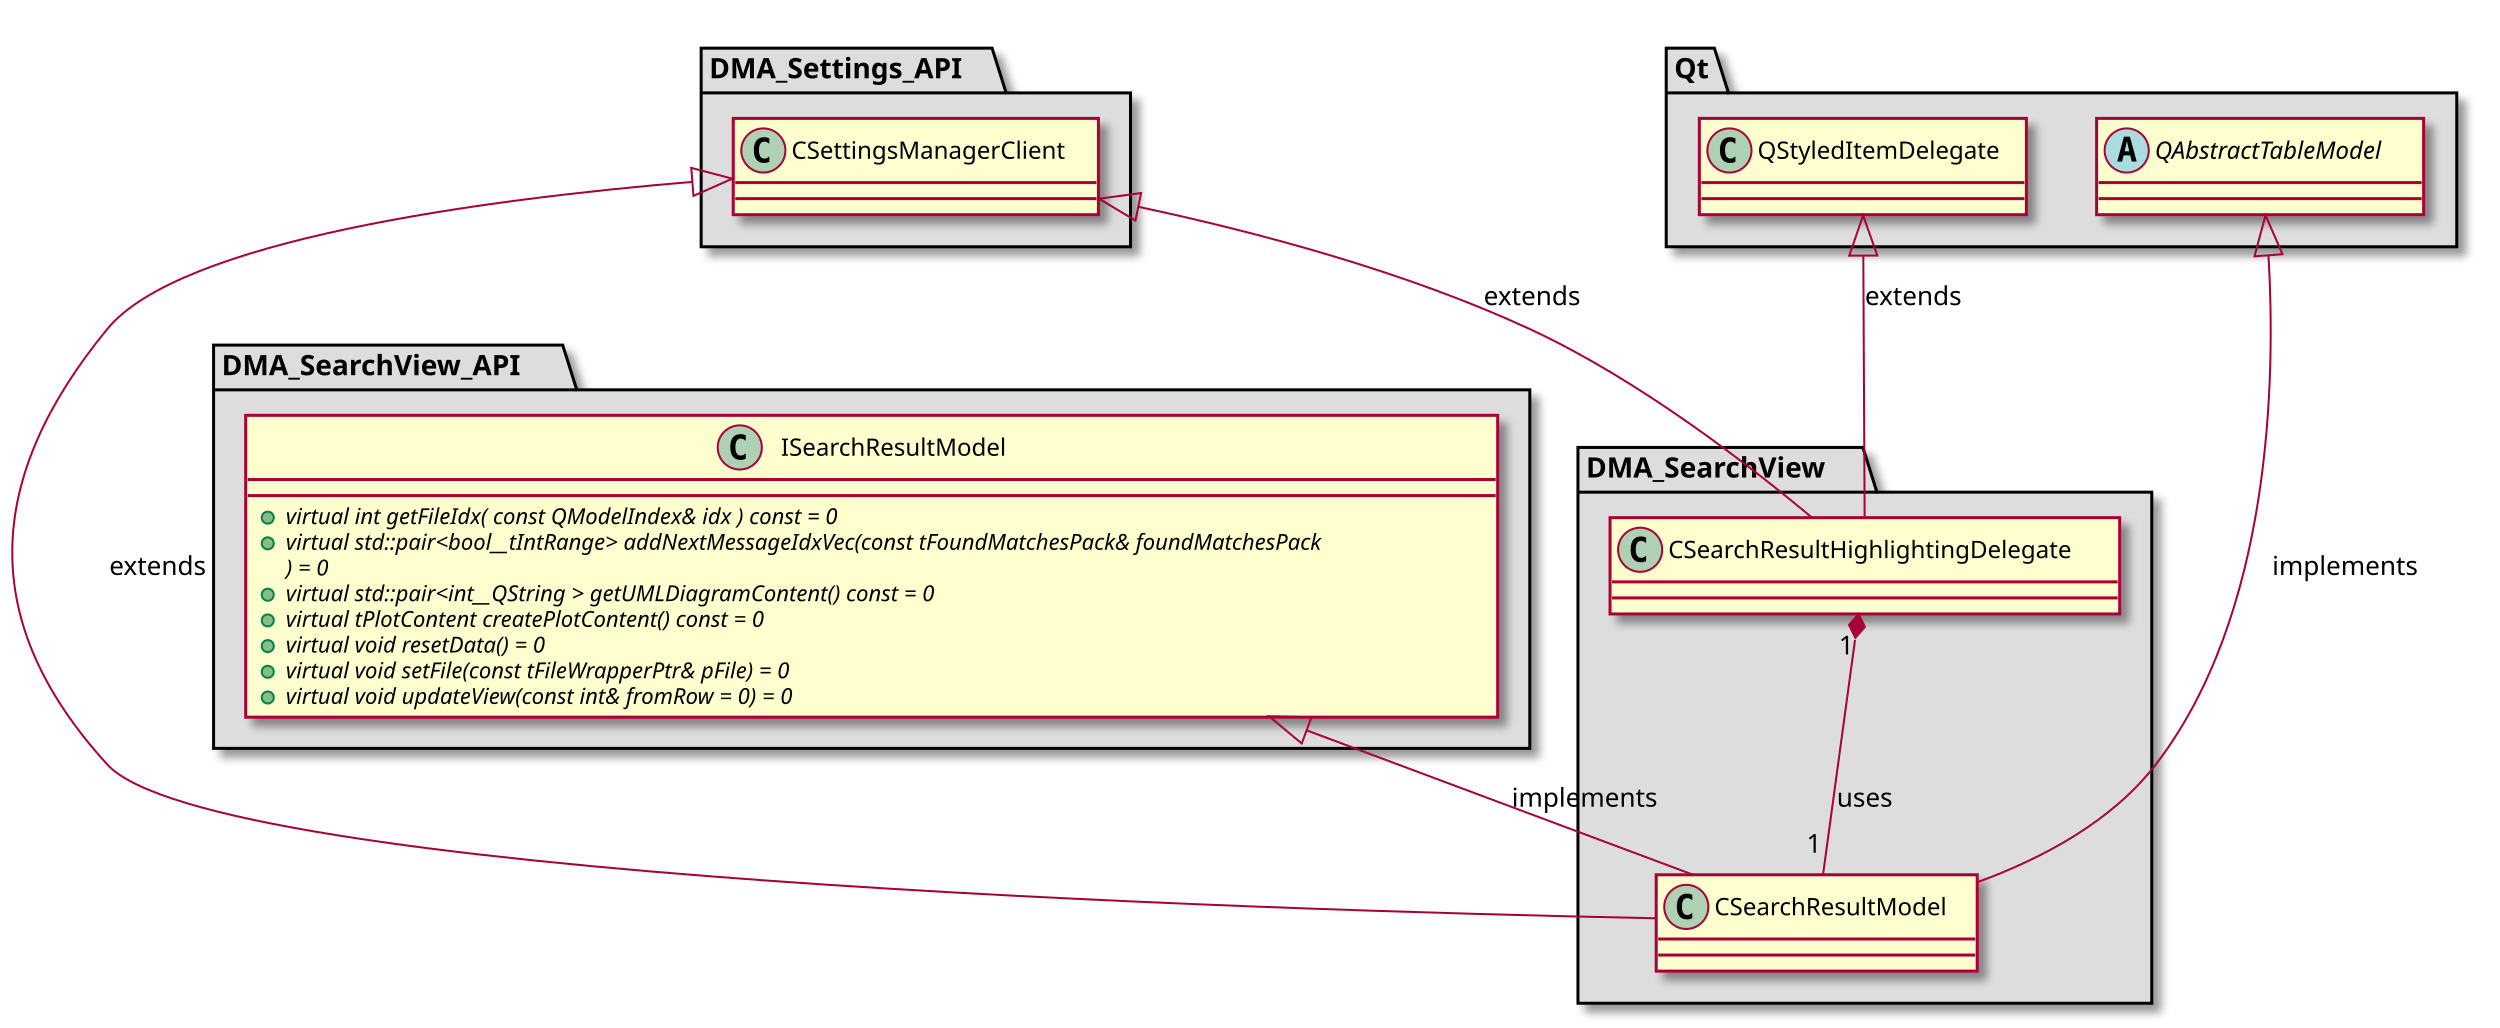
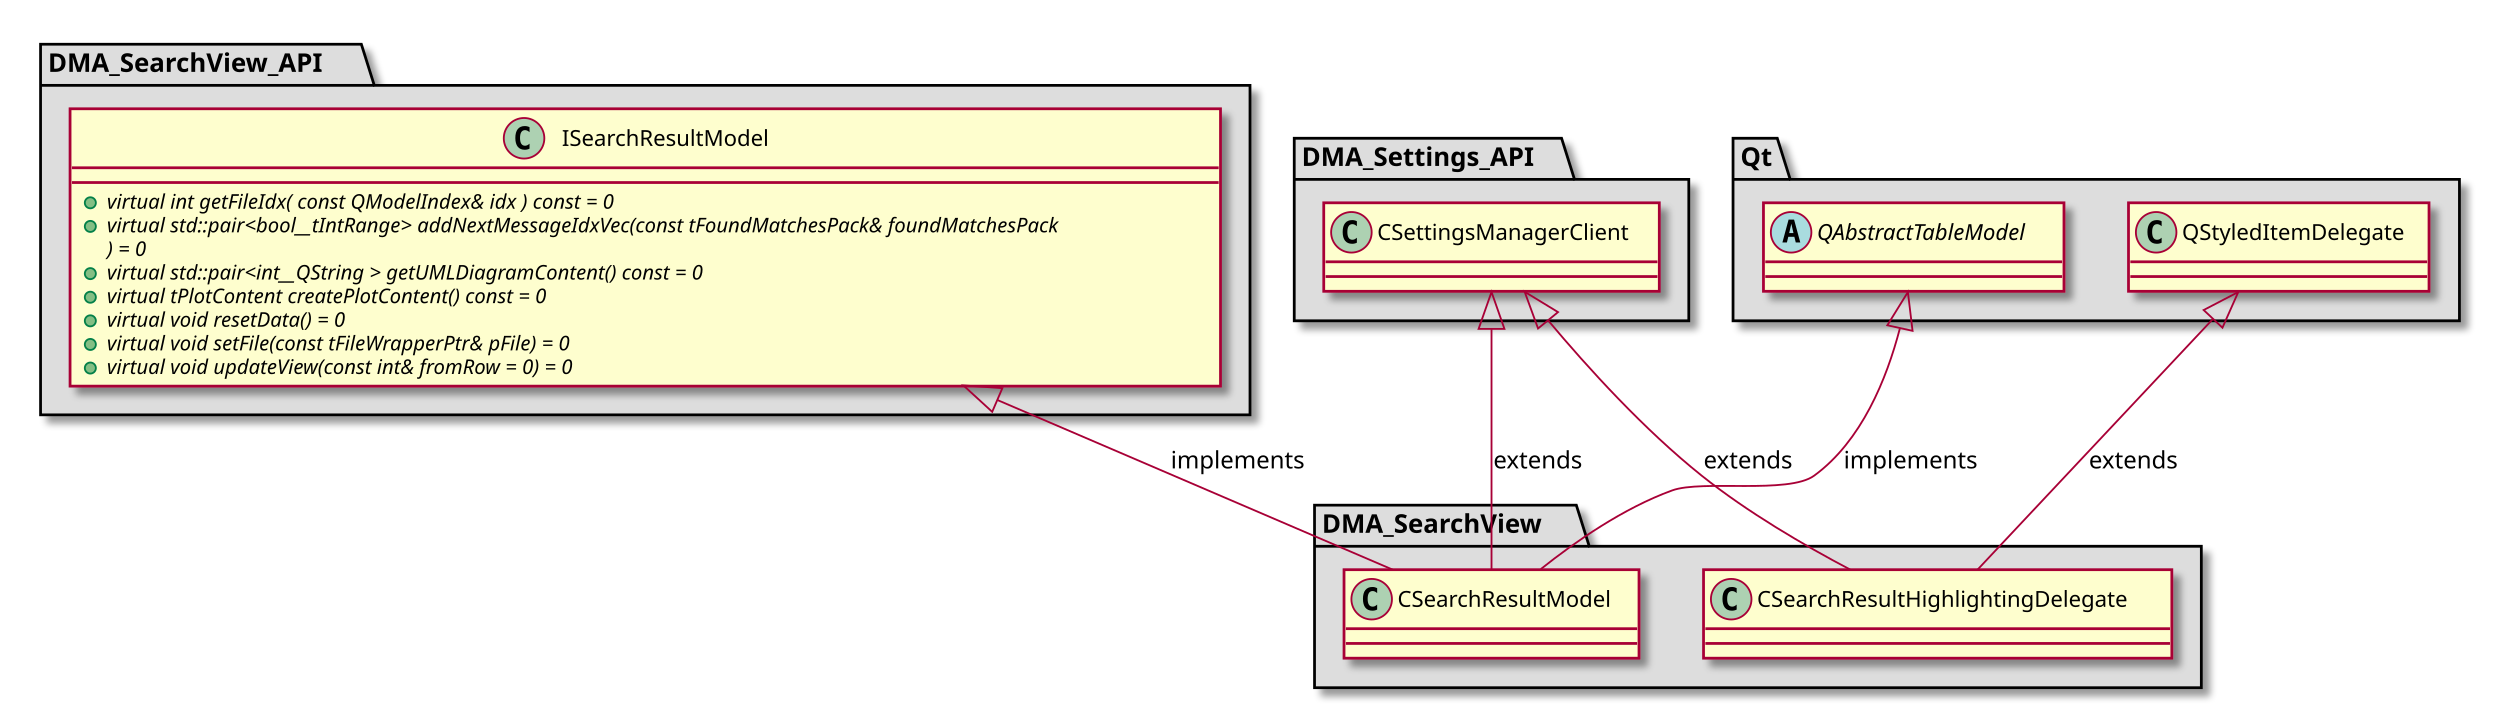
- <svg xmlns="http://www.w3.org/2000/svg" contentScriptType="application/ecmascript" contentStyleType="text/css" height="512px" preserveAspectRatio="none" style="width:1246px;height:512px;background:#FEFEFE;" version="1.1" viewBox="0 0 1246 512" width="1246px" zoomAndPan="magnify">
+ <svg xmlns="http://www.w3.org/2000/svg" contentScriptType="application/ecmascript" contentStyleType="text/css" height="385px" preserveAspectRatio="none" style="width:1356px;height:385px;background:#FEFEFE;" version="1.1" viewBox="0 0 1356 385" width="1356px" zoomAndPan="magnify">
  <defs>
-     <filter height="300%" id="fs6ytu3t9aer7" width="300%" x="-1" y="-1">
+     <filter height="300%" id="f16en7irzgwlx9" width="300%" x="-1" y="-1">
      <feGaussianBlur result="blurOut" stdDeviation="2.0" />
      <feColorMatrix in="blurOut" result="blurOut2" type="matrix" values="0 0 0 0 0 0 0 0 0 0 0 0 0 0 0 0 0 0 .4 0" />
      <feOffset dx="4.0" dy="4.0" in="blurOut2" result="blurOut3" />
      <feBlend in="SourceGraphic" in2="blurOut3" mode="normal" />
    </filter>
  </defs>
  <g>
-     <polygon fill="#DDDDDD" filter="url(#fs6ytu3t9aer7)" points="786.45,223,928.45,223,935.45,245.297,1072.45,245.297,1072.45,500,786.45,500,786.45,223" style="stroke: #000000; stroke-width: 1.5;" />
-     <line style="stroke: #000000; stroke-width: 1.5;" x1="786.45" x2="935.45" y1="245.297" y2="245.297" />
-     <text fill="#000000" font-family="sans-serif" font-size="14" font-weight="bold" lengthAdjust="spacingAndGlyphs" textLength="136" x="790.45" y="237.995">DMA_SearchView</text>
-     <polygon fill="#DDDDDD" filter="url(#fs6ytu3t9aer7)" points="106.45,172,280.45,172,287.45,194.297,762.45,194.297,762.45,373,106.45,373,106.45,172" style="stroke: #000000; stroke-width: 1.5;" />
-     <line style="stroke: #000000; stroke-width: 1.5;" x1="106.45" x2="287.45" y1="194.297" y2="194.297" />
-     <text fill="#000000" font-family="sans-serif" font-size="14" font-weight="bold" lengthAdjust="spacingAndGlyphs" textLength="168" x="110.45" y="186.995">DMA_SearchView_API</text>
-     <polygon fill="#DDDDDD" filter="url(#fs6ytu3t9aer7)" points="349.45,24,494.45,24,501.45,46.297,563.45,46.297,563.45,123,349.45,123,349.45,24" style="stroke: #000000; stroke-width: 1.5;" />
-     <line style="stroke: #000000; stroke-width: 1.5;" x1="349.45" x2="501.45" y1="46.297" y2="46.297" />
-     <text fill="#000000" font-family="sans-serif" font-size="14" font-weight="bold" lengthAdjust="spacingAndGlyphs" textLength="139" x="353.45" y="38.995">DMA_Settings_API</text>
-     <polygon fill="#DDDDDD" filter="url(#fs6ytu3t9aer7)" points="830.45,24,854.45,24,861.45,46.297,1224.45,46.297,1224.45,123,830.45,123,830.45,24" style="stroke: #000000; stroke-width: 1.5;" />
-     <line style="stroke: #000000; stroke-width: 1.5;" x1="830.45" x2="861.45" y1="46.297" y2="46.297" />
-     <text fill="#000000" font-family="sans-serif" font-size="14" font-weight="bold" lengthAdjust="spacingAndGlyphs" textLength="18" x="834.45" y="38.995">Qt</text>
-     <rect fill="#FEFECE" filter="url(#fs6ytu3t9aer7)" height="48" id="CSearchResultHighlightingDelegate" style="stroke: #A80036; stroke-width: 1.5;" width="254" x="802.45" y="258" />
-     <ellipse cx="817.45" cy="274" fill="#ADD1B2" rx="11" ry="11" style="stroke: #A80036; stroke-width: 1.0;" />
-     <path d="M820.419,279.641 Q819.841,279.938 819.2,280.078 Q818.559,280.234 817.856,280.234 Q815.356,280.234 814.028,278.594 Q812.716,276.938 812.716,273.812 Q812.716,270.688 814.028,269.031 Q815.356,267.375 817.856,267.375 Q818.559,267.375 819.2,267.531 Q819.856,267.688 820.419,267.984 L820.419,270.703 Q819.794,270.125 819.2,269.859 Q818.606,269.578 817.981,269.578 Q816.638,269.578 815.95,270.656 Q815.263,271.719 815.263,273.812 Q815.263,275.906 815.95,276.984 Q816.638,278.047 817.981,278.047 Q818.606,278.047 819.2,277.781 Q819.794,277.5 820.419,276.922 L820.419,279.641 Z " />
-     <text fill="#000000" font-family="sans-serif" font-size="12" lengthAdjust="spacingAndGlyphs" textLength="222" x="831.45" y="278.154">CSearchResultHighlightingDelegate</text>
-     <line style="stroke: #A80036; stroke-width: 1.5;" x1="803.45" x2="1055.45" y1="290" y2="290" />
-     <line style="stroke: #A80036; stroke-width: 1.5;" x1="803.45" x2="1055.45" y1="298" y2="298" />
-     <rect fill="#FEFECE" filter="url(#fs6ytu3t9aer7)" height="48" id="CSearchResultModel" style="stroke: #A80036; stroke-width: 1.5;" width="160" x="825.45" y="436" />
-     <ellipse cx="840.45" cy="452" fill="#ADD1B2" rx="11" ry="11" style="stroke: #A80036; stroke-width: 1.0;" />
-     <path d="M843.419,457.641 Q842.841,457.938 842.2,458.078 Q841.559,458.234 840.856,458.234 Q838.356,458.234 837.028,456.594 Q835.716,454.938 835.716,451.812 Q835.716,448.688 837.028,447.031 Q838.356,445.375 840.856,445.375 Q841.559,445.375 842.2,445.531 Q842.856,445.688 843.419,445.984 L843.419,448.703 Q842.794,448.125 842.2,447.859 Q841.606,447.578 840.981,447.578 Q839.638,447.578 838.95,448.656 Q838.263,449.719 838.263,451.812 Q838.263,453.906 838.95,454.984 Q839.638,456.047 840.981,456.047 Q841.606,456.047 842.2,455.781 Q842.794,455.5 843.419,454.922 L843.419,457.641 Z " />
-     <text fill="#000000" font-family="sans-serif" font-size="12" lengthAdjust="spacingAndGlyphs" textLength="128" x="854.45" y="456.154">CSearchResultModel</text>
-     <line style="stroke: #A80036; stroke-width: 1.5;" x1="826.45" x2="984.45" y1="468" y2="468" />
-     <line style="stroke: #A80036; stroke-width: 1.5;" x1="826.45" x2="984.45" y1="476" y2="476" />
-     <rect fill="#FEFECE" filter="url(#fs6ytu3t9aer7)" height="150.438" id="ISearchResultModel" style="stroke: #A80036; stroke-width: 1.5;" width="624" x="122.45" y="207" />
-     <ellipse cx="368.7" cy="223" fill="#ADD1B2" rx="11" ry="11" style="stroke: #A80036; stroke-width: 1.0;" />
-     <path d="M371.669,228.641 Q371.091,228.938 370.45,229.078 Q369.809,229.234 369.106,229.234 Q366.606,229.234 365.278,227.594 Q363.966,225.938 363.966,222.812 Q363.966,219.688 365.278,218.031 Q366.606,216.375 369.106,216.375 Q369.809,216.375 370.45,216.531 Q371.106,216.688 371.669,216.984 L371.669,219.703 Q371.044,219.125 370.45,218.859 Q369.856,218.578 369.231,218.578 Q367.887,218.578 367.2,219.656 Q366.512,220.719 366.512,222.812 Q366.512,224.906 367.2,225.984 Q367.887,227.047 369.231,227.047 Q369.856,227.047 370.45,226.781 Q371.044,226.5 371.669,225.922 L371.669,228.641 Z " />
-     <text fill="#000000" font-family="sans-serif" font-size="12" lengthAdjust="spacingAndGlyphs" textLength="123" x="389.2" y="227.154">ISearchResultModel</text>
-     <line style="stroke: #A80036; stroke-width: 1.5;" x1="123.45" x2="745.45" y1="239" y2="239" />
-     <line style="stroke: #A80036; stroke-width: 1.5;" x1="123.45" x2="745.45" y1="247" y2="247" />
-     <ellipse cx="133.45" cy="258" fill="#84BE84" rx="3" ry="3" style="stroke: #038048; stroke-width: 1.0;" />
-     <text fill="#000000" font-family="sans-serif" font-size="11" font-style="italic" lengthAdjust="spacingAndGlyphs" textLength="323" x="142.45" y="261.21">virtual int getFileIdx( const QModelIndex&amp; idx ) const = 0</text>
-     <ellipse cx="133.45" cy="270.805" fill="#84BE84" rx="3" ry="3" style="stroke: #038048; stroke-width: 1.0;" />
-     <text fill="#000000" font-family="sans-serif" font-size="11" font-style="italic" lengthAdjust="spacingAndGlyphs" textLength="598" x="142.45" y="274.015">virtual std::pair&lt;bool__tIntRange&gt; addNextMessageIdxVec(const tFoundMatchesPack&amp; foundMatchesPack</text>
-     <text fill="#000000" font-family="sans-serif" font-size="11" font-style="italic" lengthAdjust="spacingAndGlyphs" textLength="28" x="142.45" y="286.82">) = 0</text>
-     <ellipse cx="133.45" cy="296.414" fill="#84BE84" rx="3" ry="3" style="stroke: #038048; stroke-width: 1.0;" />
-     <text fill="#000000" font-family="sans-serif" font-size="11" font-style="italic" lengthAdjust="spacingAndGlyphs" textLength="380" x="142.45" y="299.625">virtual std::pair&lt;int__QString &gt; getUMLDiagramContent() const = 0</text>
-     <ellipse cx="133.45" cy="309.219" fill="#84BE84" rx="3" ry="3" style="stroke: #038048; stroke-width: 1.0;" />
-     <text fill="#000000" font-family="sans-serif" font-size="11" font-style="italic" lengthAdjust="spacingAndGlyphs" textLength="280" x="142.45" y="312.429">virtual tPlotContent createPlotContent() const = 0</text>
-     <ellipse cx="133.45" cy="322.023" fill="#84BE84" rx="3" ry="3" style="stroke: #038048; stroke-width: 1.0;" />
-     <text fill="#000000" font-family="sans-serif" font-size="11" font-style="italic" lengthAdjust="spacingAndGlyphs" textLength="155" x="142.45" y="325.234">virtual void resetData() = 0</text>
-     <ellipse cx="133.45" cy="334.828" fill="#84BE84" rx="3" ry="3" style="stroke: #038048; stroke-width: 1.0;" />
-     <text fill="#000000" font-family="sans-serif" font-size="11" font-style="italic" lengthAdjust="spacingAndGlyphs" textLength="297" x="142.45" y="338.039">virtual void setFile(const tFileWrapperPtr&amp; pFile) = 0</text>
-     <ellipse cx="133.45" cy="347.633" fill="#84BE84" rx="3" ry="3" style="stroke: #038048; stroke-width: 1.0;" />
-     <text fill="#000000" font-family="sans-serif" font-size="11" font-style="italic" lengthAdjust="spacingAndGlyphs" textLength="302" x="142.45" y="350.843">virtual void updateView(const int&amp; fromRow = 0) = 0</text>
-     <rect fill="#FEFECE" filter="url(#fs6ytu3t9aer7)" height="48" id="CSettingsManagerClient" style="stroke: #A80036; stroke-width: 1.5;" width="182" x="365.45" y="59" />
-     <ellipse cx="380.45" cy="75" fill="#ADD1B2" rx="11" ry="11" style="stroke: #A80036; stroke-width: 1.0;" />
-     <path d="M383.419,80.641 Q382.841,80.938 382.2,81.078 Q381.559,81.234 380.856,81.234 Q378.356,81.234 377.028,79.594 Q375.716,77.938 375.716,74.812 Q375.716,71.688 377.028,70.031 Q378.356,68.375 380.856,68.375 Q381.559,68.375 382.2,68.531 Q382.856,68.688 383.419,68.984 L383.419,71.703 Q382.794,71.125 382.2,70.859 Q381.606,70.578 380.981,70.578 Q379.637,70.578 378.95,71.656 Q378.262,72.719 378.262,74.812 Q378.262,76.906 378.95,77.984 Q379.637,79.047 380.981,79.047 Q381.606,79.047 382.2,78.781 Q382.794,78.5 383.419,77.922 L383.419,80.641 Z " />
-     <text fill="#000000" font-family="sans-serif" font-size="12" lengthAdjust="spacingAndGlyphs" textLength="150" x="394.45" y="79.154">CSettingsManagerClient</text>
-     <line style="stroke: #A80036; stroke-width: 1.5;" x1="366.45" x2="546.45" y1="91" y2="91" />
-     <line style="stroke: #A80036; stroke-width: 1.5;" x1="366.45" x2="546.45" y1="99" y2="99" />
-     <rect fill="#FEFECE" filter="url(#fs6ytu3t9aer7)" height="48" id="QAbstractTableModel" style="stroke: #A80036; stroke-width: 1.5;" width="163" x="1044.95" y="59" />
-     <ellipse cx="1059.95" cy="75" fill="#A9DCDF" rx="11" ry="11" style="stroke: #A80036; stroke-width: 1.0;" />
-     <path d="M1060.059,70.344 L1058.903,75.422 L1061.231,75.422 L1060.059,70.344 Z M1058.575,68.109 L1061.559,68.109 L1064.919,80.5 L1062.466,80.5 L1061.7,77.438 L1058.419,77.438 L1057.669,80.5 L1055.231,80.5 L1058.575,68.109 Z " />
-     <text fill="#000000" font-family="sans-serif" font-size="12" font-style="italic" lengthAdjust="spacingAndGlyphs" textLength="131" x="1073.95" y="79.154">QAbstractTableModel</text>
-     <line style="stroke: #A80036; stroke-width: 1.5;" x1="1045.95" x2="1206.95" y1="91" y2="91" />
-     <line style="stroke: #A80036; stroke-width: 1.5;" x1="1045.95" x2="1206.95" y1="99" y2="99" />
-     <rect fill="#FEFECE" filter="url(#fs6ytu3t9aer7)" height="48" id="QStyledItemDelegate" style="stroke: #A80036; stroke-width: 1.5;" width="163" x="846.95" y="59" />
-     <ellipse cx="861.95" cy="75" fill="#ADD1B2" rx="11" ry="11" style="stroke: #A80036; stroke-width: 1.0;" />
-     <path d="M864.919,80.641 Q864.341,80.938 863.7,81.078 Q863.059,81.234 862.356,81.234 Q859.856,81.234 858.528,79.594 Q857.216,77.938 857.216,74.812 Q857.216,71.688 858.528,70.031 Q859.856,68.375 862.356,68.375 Q863.059,68.375 863.7,68.531 Q864.356,68.688 864.919,68.984 L864.919,71.703 Q864.294,71.125 863.7,70.859 Q863.106,70.578 862.481,70.578 Q861.138,70.578 860.45,71.656 Q859.763,72.719 859.763,74.812 Q859.763,76.906 860.45,77.984 Q861.138,79.047 862.481,79.047 Q863.106,79.047 863.7,78.781 Q864.294,78.5 864.919,77.922 L864.919,80.641 Z " />
-     <text fill="#000000" font-family="sans-serif" font-size="12" lengthAdjust="spacingAndGlyphs" textLength="131" x="875.95" y="79.154">QStyledItemDelegate</text>
-     <line style="stroke: #A80036; stroke-width: 1.5;" x1="847.95" x2="1008.95" y1="91" y2="91" />
-     <line style="stroke: #A80036; stroke-width: 1.5;" x1="847.95" x2="1008.95" y1="99" y2="99" />
-     <path d="M567.35,103.07 C626.95,115.75 700.66,135.41 762.45,164 C816.42,188.98 871.48,231.56 902.95,257.88 " fill="none" id="CSettingsManagerClient&lt;-CSearchResultHighlightingDelegate" style="stroke: #A80036; stroke-width: 1.0;" />
-     <polygon fill="none" points="565.9,109.92,547.72,99.04,568.72,96.21,565.9,109.92" style="stroke: #A80036; stroke-width: 1.0;" />
-     <text fill="#000000" font-family="sans-serif" font-size="13" lengthAdjust="spacingAndGlyphs" textLength="51" x="739.45" y="152.067">extends</text>
-     <path d="M928.67,127.6 C928.87,167.85 929.17,226.07 929.33,257.96 " fill="none" id="QStyledItemDelegate&lt;-CSearchResultHighlightingDelegate" style="stroke: #A80036; stroke-width: 1.0;" />
-     <polygon fill="none" points="921.67,127.41,928.57,107.37,935.67,127.34,921.67,127.41" style="stroke: #A80036; stroke-width: 1.0;" />
-     <text fill="#000000" font-family="sans-serif" font-size="13" lengthAdjust="spacingAndGlyphs" textLength="51" x="929.45" y="152.067">extends</text>
-     <path d="M345.03,90.64 C238.79,99.57 89.75,119.78 53.45,164 C-7.75,238.54 -11.56,309.76 53.45,381 C104.92,437.4 623.39,453.52 825.44,457.68 " fill="none" id="CSettingsManagerClient&lt;-CSearchResultModel" style="stroke: #A80036; stroke-width: 1.0;" />
-     <polygon fill="none" points="344.51,83.66,365,89.05,345.62,97.61,344.51,83.66" style="stroke: #A80036; stroke-width: 1.0;" />
-     <text fill="#000000" font-family="sans-serif" font-size="13" lengthAdjust="spacingAndGlyphs" textLength="51" x="54.45" y="286.567">extends</text>
-     <path d="M651.28,364.02 C721.62,390.31 794.2,417.43 843.7,435.93 " fill="none" id="ISearchResultModel&lt;-CSearchResultModel" style="stroke: #A80036; stroke-width: 1.0;" />
-     <polygon fill="none" points="648.77,370.56,632.49,357,653.67,357.45,648.77,370.56" style="stroke: #A80036; stroke-width: 1.0;" />
-     <text fill="#000000" font-family="sans-serif" font-size="13" lengthAdjust="spacingAndGlyphs" textLength="76" x="753.45" y="402.067">implements</text>
-     <path d="M1130.62,127.39 C1134.27,190.02 1131.86,306.39 1074.45,381 C1052.57,409.43 1017.9,427.87 985.63,439.64 " fill="none" id="QAbstractTableModel&lt;-CSearchResultModel" style="stroke: #A80036; stroke-width: 1.0;" />
-     <polygon fill="none" points="1123.63,127.75,1129.13,107.28,1137.59,126.71,1123.63,127.75" style="stroke: #A80036; stroke-width: 1.0;" />
-     <text fill="#000000" font-family="sans-serif" font-size="13" lengthAdjust="spacingAndGlyphs" textLength="76" x="1132.45" y="286.567">implements</text>
-     <path d="M924.54,318.96 C919.77,354 912.65,406.21 908.59,435.99 " fill="none" id="CSearchResultHighlightingDelegate&lt;-CSearchResultModel" style="stroke: #A80036; stroke-width: 1.0;" />
-     <polygon fill="#A80036" points="926.31,306.01,921.535,311.414,924.687,317.9,929.462,312.496,926.31,306.01" style="stroke: #A80036; stroke-width: 1.0;" />
-     <text fill="#000000" font-family="sans-serif" font-size="13" lengthAdjust="spacingAndGlyphs" textLength="30" x="915.45" y="402.067">uses</text>
-     <text fill="#000000" font-family="sans-serif" font-size="13" lengthAdjust="spacingAndGlyphs" textLength="8" x="916.48" y="326.168">1</text>
-     <text fill="#000000" font-family="sans-serif" font-size="13" lengthAdjust="spacingAndGlyphs" textLength="8" x="900.37" y="425">1</text>
+     <polygon fill="#DDDDDD" filter="url(#f16en7irzgwlx9)" points="713,274,855,274,862,296.297,1194,296.297,1194,373,713,373,713,274" style="stroke: #000000; stroke-width: 1.5;" />
+     <line style="stroke: #000000; stroke-width: 1.5;" x1="713" x2="862" y1="296.297" y2="296.297" />
+     <text fill="#000000" font-family="sans-serif" font-size="14" font-weight="bold" lengthAdjust="spacingAndGlyphs" textLength="136" x="717" y="288.995">DMA_SearchView</text>
+     <polygon fill="#DDDDDD" filter="url(#f16en7irzgwlx9)" points="22,24,196,24,203,46.297,678,46.297,678,225,22,225,22,24" style="stroke: #000000; stroke-width: 1.5;" />
+     <line style="stroke: #000000; stroke-width: 1.5;" x1="22" x2="203" y1="46.297" y2="46.297" />
+     <text fill="#000000" font-family="sans-serif" font-size="14" font-weight="bold" lengthAdjust="spacingAndGlyphs" textLength="168" x="26" y="38.995">DMA_SearchView_API</text>
+     <polygon fill="#DDDDDD" filter="url(#f16en7irzgwlx9)" points="702,75,847,75,854,97.297,916,97.297,916,174,702,174,702,75" style="stroke: #000000; stroke-width: 1.5;" />
+     <line style="stroke: #000000; stroke-width: 1.5;" x1="702" x2="854" y1="97.297" y2="97.297" />
+     <text fill="#000000" font-family="sans-serif" font-size="14" font-weight="bold" lengthAdjust="spacingAndGlyphs" textLength="139" x="706" y="89.995">DMA_Settings_API</text>
+     <polygon fill="#DDDDDD" filter="url(#f16en7irzgwlx9)" points="940,75,964,75,971,97.297,1334,97.297,1334,174,940,174,940,75" style="stroke: #000000; stroke-width: 1.5;" />
+     <line style="stroke: #000000; stroke-width: 1.5;" x1="940" x2="971" y1="97.297" y2="97.297" />
+     <text fill="#000000" font-family="sans-serif" font-size="14" font-weight="bold" lengthAdjust="spacingAndGlyphs" textLength="18" x="944" y="89.995">Qt</text>
+     <rect fill="#FEFECE" filter="url(#f16en7irzgwlx9)" height="48" id="CSearchResultHighlightingDelegate" style="stroke: #A80036; stroke-width: 1.5;" width="254" x="924" y="309" />
+     <ellipse cx="939" cy="325" fill="#ADD1B2" rx="11" ry="11" style="stroke: #A80036; stroke-width: 1.0;" />
+     <path d="M941.969,330.641 Q941.391,330.938 940.75,331.078 Q940.109,331.234 939.406,331.234 Q936.906,331.234 935.578,329.594 Q934.266,327.938 934.266,324.812 Q934.266,321.688 935.578,320.031 Q936.906,318.375 939.406,318.375 Q940.109,318.375 940.75,318.531 Q941.406,318.688 941.969,318.984 L941.969,321.703 Q941.344,321.125 940.75,320.859 Q940.156,320.578 939.531,320.578 Q938.188,320.578 937.5,321.656 Q936.812,322.719 936.812,324.812 Q936.812,326.906 937.5,327.984 Q938.188,329.047 939.531,329.047 Q940.156,329.047 940.75,328.781 Q941.344,328.5 941.969,327.922 L941.969,330.641 Z " />
+     <text fill="#000000" font-family="sans-serif" font-size="12" lengthAdjust="spacingAndGlyphs" textLength="222" x="953" y="329.154">CSearchResultHighlightingDelegate</text>
+     <line style="stroke: #A80036; stroke-width: 1.5;" x1="925" x2="1177" y1="341" y2="341" />
+     <line style="stroke: #A80036; stroke-width: 1.5;" x1="925" x2="1177" y1="349" y2="349" />
+     <rect fill="#FEFECE" filter="url(#f16en7irzgwlx9)" height="48" id="CSearchResultModel" style="stroke: #A80036; stroke-width: 1.5;" width="160" x="729" y="309" />
+     <ellipse cx="744" cy="325" fill="#ADD1B2" rx="11" ry="11" style="stroke: #A80036; stroke-width: 1.0;" />
+     <path d="M746.969,330.641 Q746.391,330.938 745.75,331.078 Q745.109,331.234 744.406,331.234 Q741.906,331.234 740.578,329.594 Q739.266,327.938 739.266,324.812 Q739.266,321.688 740.578,320.031 Q741.906,318.375 744.406,318.375 Q745.109,318.375 745.75,318.531 Q746.406,318.688 746.969,318.984 L746.969,321.703 Q746.344,321.125 745.75,320.859 Q745.156,320.578 744.531,320.578 Q743.188,320.578 742.5,321.656 Q741.812,322.719 741.812,324.812 Q741.812,326.906 742.5,327.984 Q743.188,329.047 744.531,329.047 Q745.156,329.047 745.75,328.781 Q746.344,328.5 746.969,327.922 L746.969,330.641 Z " />
+     <text fill="#000000" font-family="sans-serif" font-size="12" lengthAdjust="spacingAndGlyphs" textLength="128" x="758" y="329.154">CSearchResultModel</text>
+     <line style="stroke: #A80036; stroke-width: 1.5;" x1="730" x2="888" y1="341" y2="341" />
+     <line style="stroke: #A80036; stroke-width: 1.5;" x1="730" x2="888" y1="349" y2="349" />
+     <rect fill="#FEFECE" filter="url(#f16en7irzgwlx9)" height="150.438" id="ISearchResultModel" style="stroke: #A80036; stroke-width: 1.5;" width="624" x="38" y="59" />
+     <ellipse cx="284.25" cy="75" fill="#ADD1B2" rx="11" ry="11" style="stroke: #A80036; stroke-width: 1.0;" />
+     <path d="M287.219,80.641 Q286.641,80.938 286,81.078 Q285.359,81.234 284.656,81.234 Q282.156,81.234 280.828,79.594 Q279.516,77.938 279.516,74.812 Q279.516,71.688 280.828,70.031 Q282.156,68.375 284.656,68.375 Q285.359,68.375 286,68.531 Q286.656,68.688 287.219,68.984 L287.219,71.703 Q286.594,71.125 286,70.859 Q285.406,70.578 284.781,70.578 Q283.438,70.578 282.75,71.656 Q282.062,72.719 282.062,74.812 Q282.062,76.906 282.75,77.984 Q283.438,79.047 284.781,79.047 Q285.406,79.047 286,78.781 Q286.594,78.5 287.219,77.922 L287.219,80.641 Z " />
+     <text fill="#000000" font-family="sans-serif" font-size="12" lengthAdjust="spacingAndGlyphs" textLength="123" x="304.75" y="79.154">ISearchResultModel</text>
+     <line style="stroke: #A80036; stroke-width: 1.5;" x1="39" x2="661" y1="91" y2="91" />
+     <line style="stroke: #A80036; stroke-width: 1.5;" x1="39" x2="661" y1="99" y2="99" />
+     <ellipse cx="49" cy="110" fill="#84BE84" rx="3" ry="3" style="stroke: #038048; stroke-width: 1.0;" />
+     <text fill="#000000" font-family="sans-serif" font-size="11" font-style="italic" lengthAdjust="spacingAndGlyphs" textLength="323" x="58" y="113.21">virtual int getFileIdx( const QModelIndex&amp; idx ) const = 0</text>
+     <ellipse cx="49" cy="122.805" fill="#84BE84" rx="3" ry="3" style="stroke: #038048; stroke-width: 1.0;" />
+     <text fill="#000000" font-family="sans-serif" font-size="11" font-style="italic" lengthAdjust="spacingAndGlyphs" textLength="598" x="58" y="126.015">virtual std::pair&lt;bool__tIntRange&gt; addNextMessageIdxVec(const tFoundMatchesPack&amp; foundMatchesPack</text>
+     <text fill="#000000" font-family="sans-serif" font-size="11" font-style="italic" lengthAdjust="spacingAndGlyphs" textLength="28" x="58" y="138.82">) = 0</text>
+     <ellipse cx="49" cy="148.414" fill="#84BE84" rx="3" ry="3" style="stroke: #038048; stroke-width: 1.0;" />
+     <text fill="#000000" font-family="sans-serif" font-size="11" font-style="italic" lengthAdjust="spacingAndGlyphs" textLength="380" x="58" y="151.625">virtual std::pair&lt;int__QString &gt; getUMLDiagramContent() const = 0</text>
+     <ellipse cx="49" cy="161.219" fill="#84BE84" rx="3" ry="3" style="stroke: #038048; stroke-width: 1.0;" />
+     <text fill="#000000" font-family="sans-serif" font-size="11" font-style="italic" lengthAdjust="spacingAndGlyphs" textLength="280" x="58" y="164.429">virtual tPlotContent createPlotContent() const = 0</text>
+     <ellipse cx="49" cy="174.023" fill="#84BE84" rx="3" ry="3" style="stroke: #038048; stroke-width: 1.0;" />
+     <text fill="#000000" font-family="sans-serif" font-size="11" font-style="italic" lengthAdjust="spacingAndGlyphs" textLength="155" x="58" y="177.234">virtual void resetData() = 0</text>
+     <ellipse cx="49" cy="186.828" fill="#84BE84" rx="3" ry="3" style="stroke: #038048; stroke-width: 1.0;" />
+     <text fill="#000000" font-family="sans-serif" font-size="11" font-style="italic" lengthAdjust="spacingAndGlyphs" textLength="297" x="58" y="190.039">virtual void setFile(const tFileWrapperPtr&amp; pFile) = 0</text>
+     <ellipse cx="49" cy="199.633" fill="#84BE84" rx="3" ry="3" style="stroke: #038048; stroke-width: 1.0;" />
+     <text fill="#000000" font-family="sans-serif" font-size="11" font-style="italic" lengthAdjust="spacingAndGlyphs" textLength="302" x="58" y="202.843">virtual void updateView(const int&amp; fromRow = 0) = 0</text>
+     <rect fill="#FEFECE" filter="url(#f16en7irzgwlx9)" height="48" id="CSettingsManagerClient" style="stroke: #A80036; stroke-width: 1.5;" width="182" x="718" y="110" />
+     <ellipse cx="733" cy="126" fill="#ADD1B2" rx="11" ry="11" style="stroke: #A80036; stroke-width: 1.0;" />
+     <path d="M735.969,131.641 Q735.391,131.938 734.75,132.078 Q734.109,132.234 733.406,132.234 Q730.906,132.234 729.578,130.594 Q728.266,128.938 728.266,125.812 Q728.266,122.688 729.578,121.031 Q730.906,119.375 733.406,119.375 Q734.109,119.375 734.75,119.531 Q735.406,119.688 735.969,119.984 L735.969,122.703 Q735.344,122.125 734.75,121.859 Q734.156,121.578 733.531,121.578 Q732.188,121.578 731.5,122.656 Q730.812,123.719 730.812,125.812 Q730.812,127.906 731.5,128.984 Q732.188,130.047 733.531,130.047 Q734.156,130.047 734.75,129.781 Q735.344,129.5 735.969,128.922 L735.969,131.641 Z " />
+     <text fill="#000000" font-family="sans-serif" font-size="12" lengthAdjust="spacingAndGlyphs" textLength="150" x="747" y="130.154">CSettingsManagerClient</text>
+     <line style="stroke: #A80036; stroke-width: 1.5;" x1="719" x2="899" y1="142" y2="142" />
+     <line style="stroke: #A80036; stroke-width: 1.5;" x1="719" x2="899" y1="150" y2="150" />
+     <rect fill="#FEFECE" filter="url(#f16en7irzgwlx9)" height="48" id="QAbstractTableModel" style="stroke: #A80036; stroke-width: 1.5;" width="163" x="956.5" y="110" />
+     <ellipse cx="971.5" cy="126" fill="#A9DCDF" rx="11" ry="11" style="stroke: #A80036; stroke-width: 1.0;" />
+     <path d="M971.609,121.344 L970.453,126.422 L972.781,126.422 L971.609,121.344 Z M970.125,119.109 L973.109,119.109 L976.469,131.5 L974.016,131.5 L973.25,128.438 L969.969,128.438 L969.219,131.5 L966.781,131.5 L970.125,119.109 Z " />
+     <text fill="#000000" font-family="sans-serif" font-size="12" font-style="italic" lengthAdjust="spacingAndGlyphs" textLength="131" x="985.5" y="130.154">QAbstractTableModel</text>
+     <line style="stroke: #A80036; stroke-width: 1.5;" x1="957.5" x2="1118.5" y1="142" y2="142" />
+     <line style="stroke: #A80036; stroke-width: 1.5;" x1="957.5" x2="1118.5" y1="150" y2="150" />
+     <rect fill="#FEFECE" filter="url(#f16en7irzgwlx9)" height="48" id="QStyledItemDelegate" style="stroke: #A80036; stroke-width: 1.5;" width="163" x="1154.5" y="110" />
+     <ellipse cx="1169.5" cy="126" fill="#ADD1B2" rx="11" ry="11" style="stroke: #A80036; stroke-width: 1.0;" />
+     <path d="M1172.469,131.641 Q1171.891,131.938 1171.25,132.078 Q1170.609,132.234 1169.906,132.234 Q1167.406,132.234 1166.078,130.594 Q1164.766,128.938 1164.766,125.812 Q1164.766,122.688 1166.078,121.031 Q1167.406,119.375 1169.906,119.375 Q1170.609,119.375 1171.25,119.531 Q1171.906,119.688 1172.469,119.984 L1172.469,122.703 Q1171.844,122.125 1171.25,121.859 Q1170.656,121.578 1170.031,121.578 Q1168.688,121.578 1168,122.656 Q1167.312,123.719 1167.312,125.812 Q1167.312,127.906 1168,128.984 Q1168.688,130.047 1170.031,130.047 Q1170.656,130.047 1171.25,129.781 Q1171.844,129.5 1172.469,128.922 L1172.469,131.641 Z " />
+     <text fill="#000000" font-family="sans-serif" font-size="12" lengthAdjust="spacingAndGlyphs" textLength="131" x="1183.5" y="130.154">QStyledItemDelegate</text>
+     <line style="stroke: #A80036; stroke-width: 1.5;" x1="1155.5" x2="1316.5" y1="142" y2="142" />
+     <line style="stroke: #A80036; stroke-width: 1.5;" x1="1155.5" x2="1316.5" y1="150" y2="150" />
+     <path d="M839.8,173.9 C861.37,199.64 891.83,233.11 923,258 C947.77,277.78 978.43,295.7 1003.54,308.95 " fill="none" id="CSettingsManagerClient&lt;-CSearchResultHighlightingDelegate" style="stroke: #A80036; stroke-width: 1.0;" />
+     <polygon fill="none" points="834.24,178.17,826.98,158.26,845.07,169.29,834.24,178.17" style="stroke: #A80036; stroke-width: 1.0;" />
+     <text fill="#000000" font-family="sans-serif" font-size="13" lengthAdjust="spacingAndGlyphs" textLength="51" x="924" y="254.067">extends</text>
+     <path d="M1200.19,173.13 C1162.37,213.41 1103.97,275.59 1072.63,308.96 " fill="none" id="QStyledItemDelegate&lt;-CSearchResultHighlightingDelegate" style="stroke: #A80036; stroke-width: 1.0;" />
+     <polygon fill="none" points="1195.26,168.16,1214.05,158.37,1205.46,177.74,1195.26,168.16" style="stroke: #A80036; stroke-width: 1.0;" />
+     <text fill="#000000" font-family="sans-serif" font-size="13" lengthAdjust="spacingAndGlyphs" textLength="51" x="1133" y="254.067">extends</text>
+     <path d="M809,178.6 C809,218.85 809,277.07 809,308.96 " fill="none" id="CSettingsManagerClient&lt;-CSearchResultModel" style="stroke: #A80036; stroke-width: 1.0;" />
+     <polygon fill="none" points="802,178.37,809,158.37,816,178.37,802,178.37" style="stroke: #A80036; stroke-width: 1.0;" />
+     <text fill="#000000" font-family="sans-serif" font-size="13" lengthAdjust="spacingAndGlyphs" textLength="51" x="810" y="254.067">extends</text>
+     <path d="M541.1,217.02 C618.81,250.37 702.56,286.32 755.35,308.97 " fill="none" id="ISearchResultModel&lt;-CSearchResultModel" style="stroke: #A80036; stroke-width: 1.0;" />
+     <polygon fill="none" points="538.17,223.38,522.55,209.06,543.69,210.51,538.17,223.38" style="stroke: #A80036; stroke-width: 1.0;" />
+     <text fill="#000000" font-family="sans-serif" font-size="13" lengthAdjust="spacingAndGlyphs" textLength="76" x="635" y="254.067">implements</text>
+     <path d="M1030.48,178.18 C1023.34,205.57 1009.7,239.25 984,258 C970.1,268.14 923.17,260.13 907,266 C880.58,275.59 854.37,293.81 835.72,308.69 " fill="none" id="QAbstractTableModel&lt;-CSearchResultModel" style="stroke: #A80036; stroke-width: 1.0;" />
+     <polygon fill="none" points="1023.7,176.43,1034.84,158.4,1037.37,179.44,1023.7,176.43" style="stroke: #A80036; stroke-width: 1.0;" />
+     <text fill="#000000" font-family="sans-serif" font-size="13" lengthAdjust="spacingAndGlyphs" textLength="76" x="1000" y="254.067">implements</text>
  </g>
</svg>
